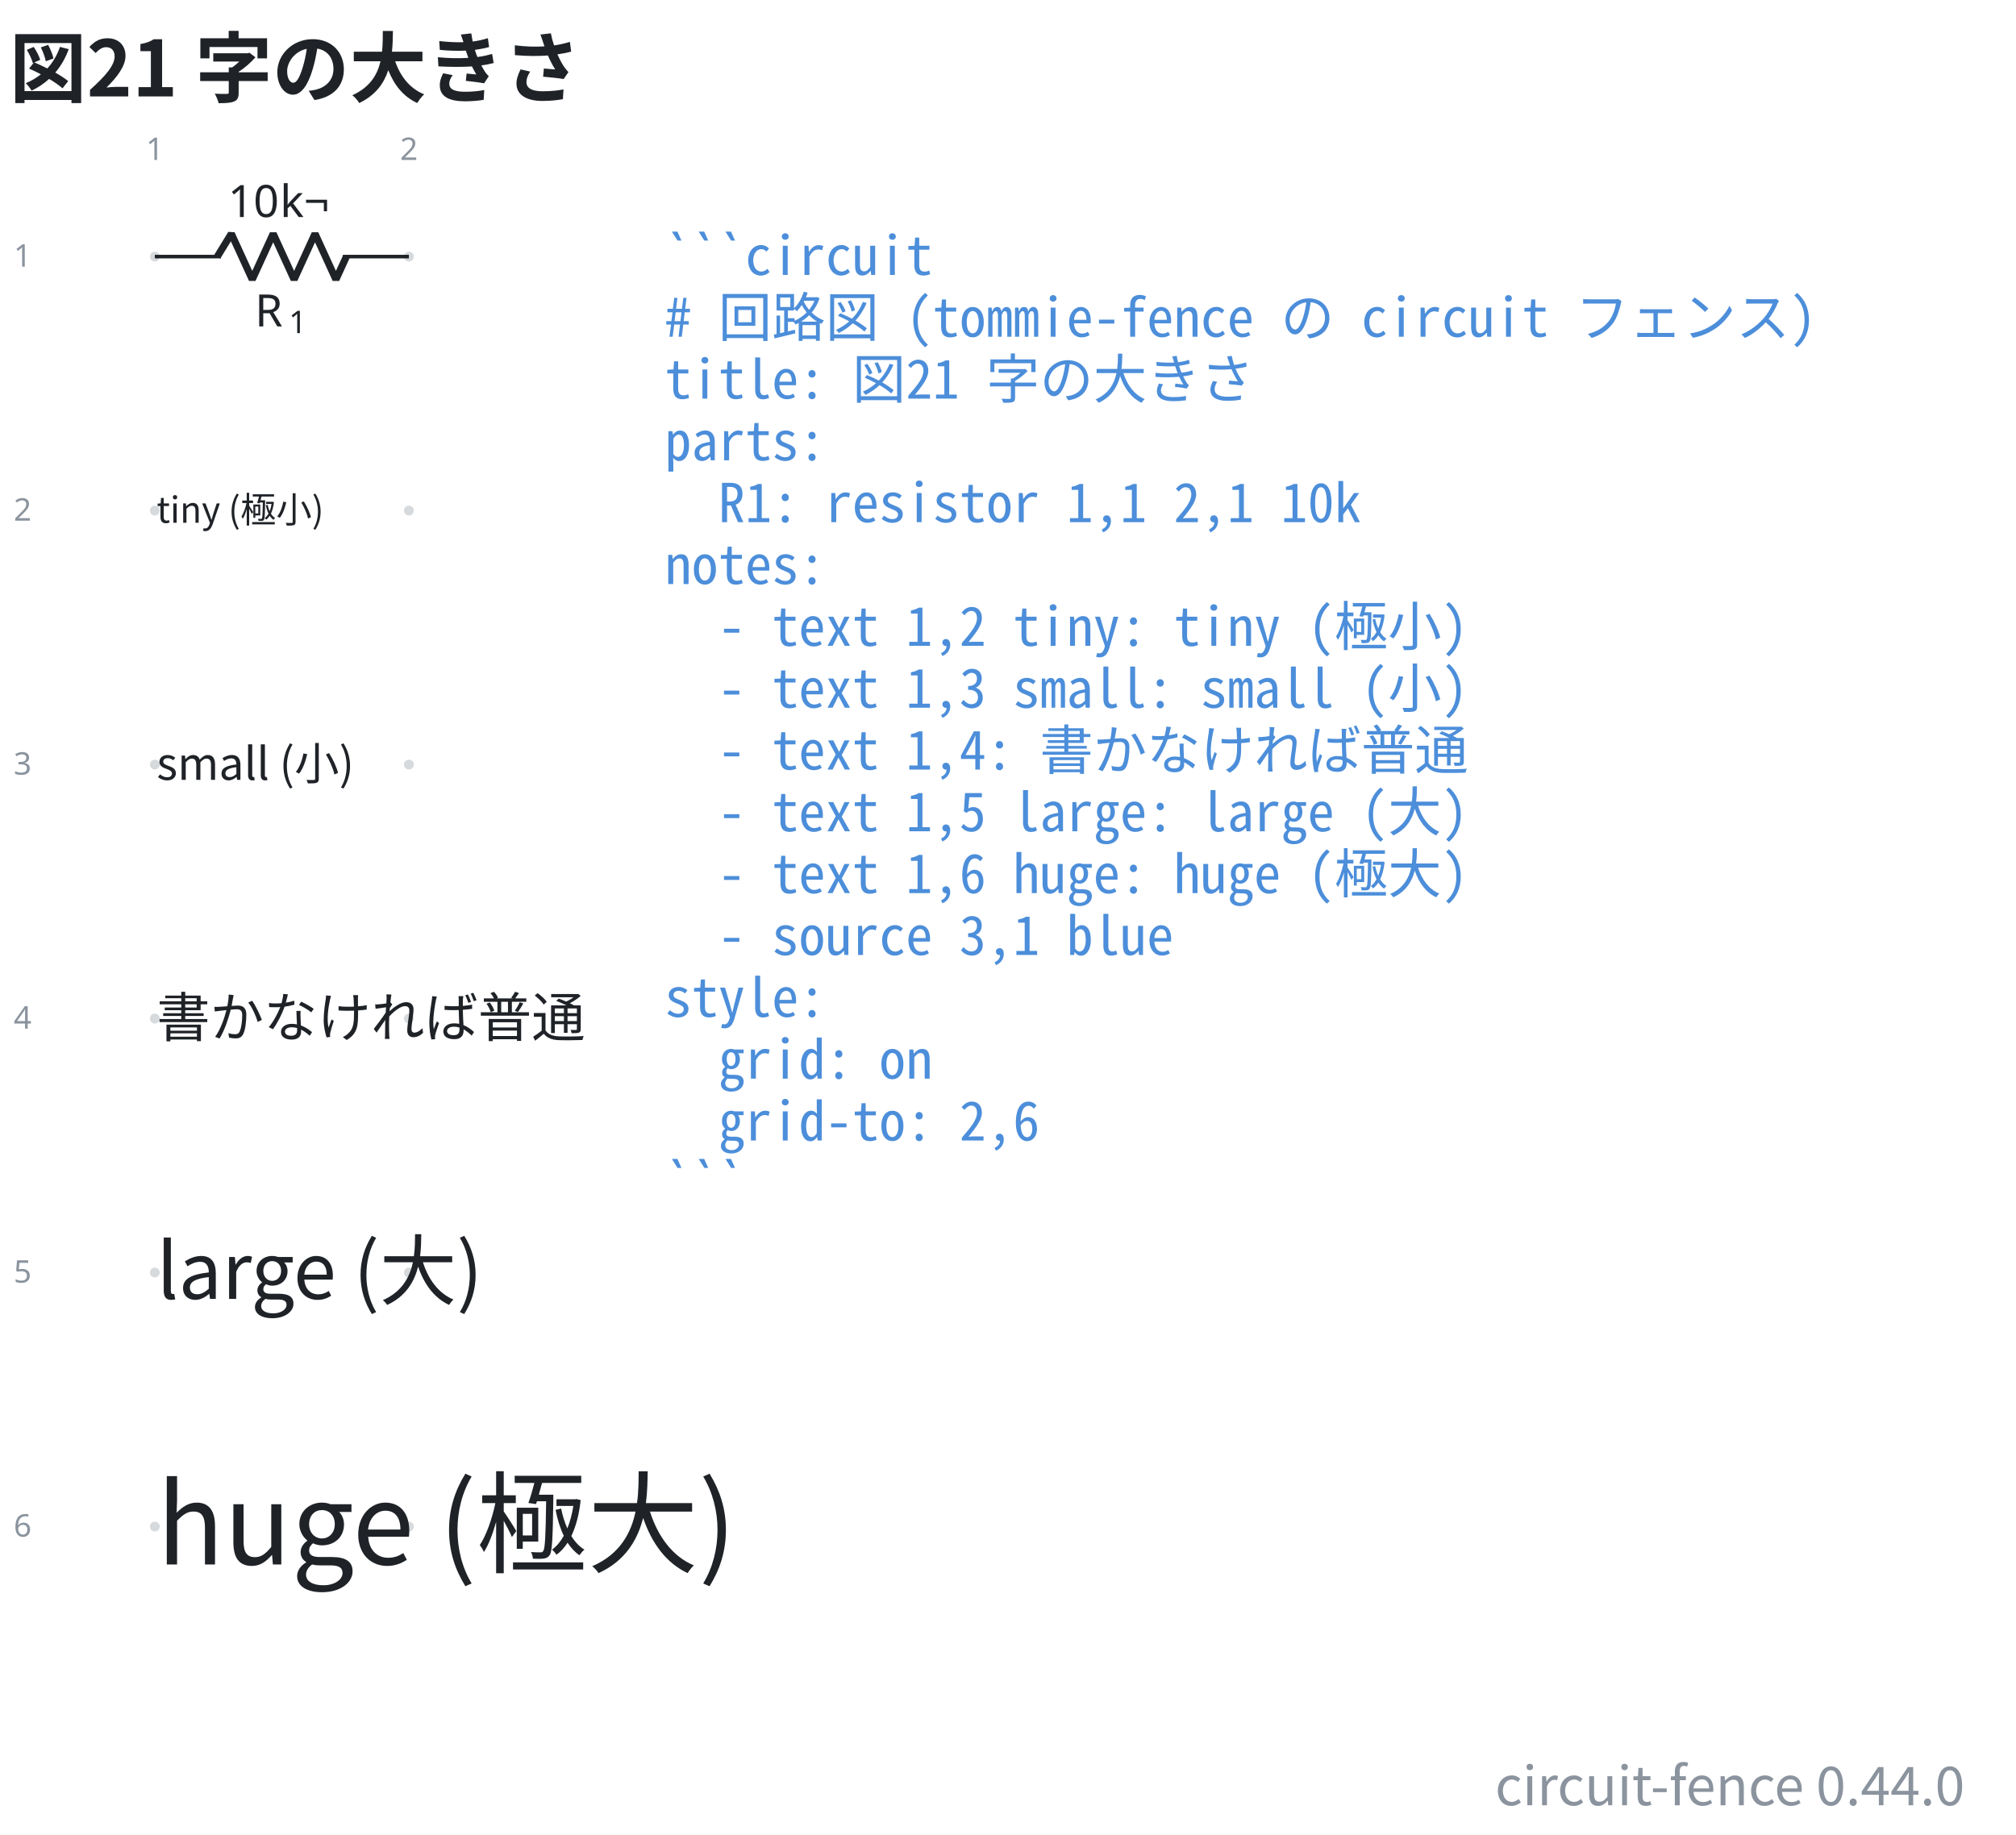
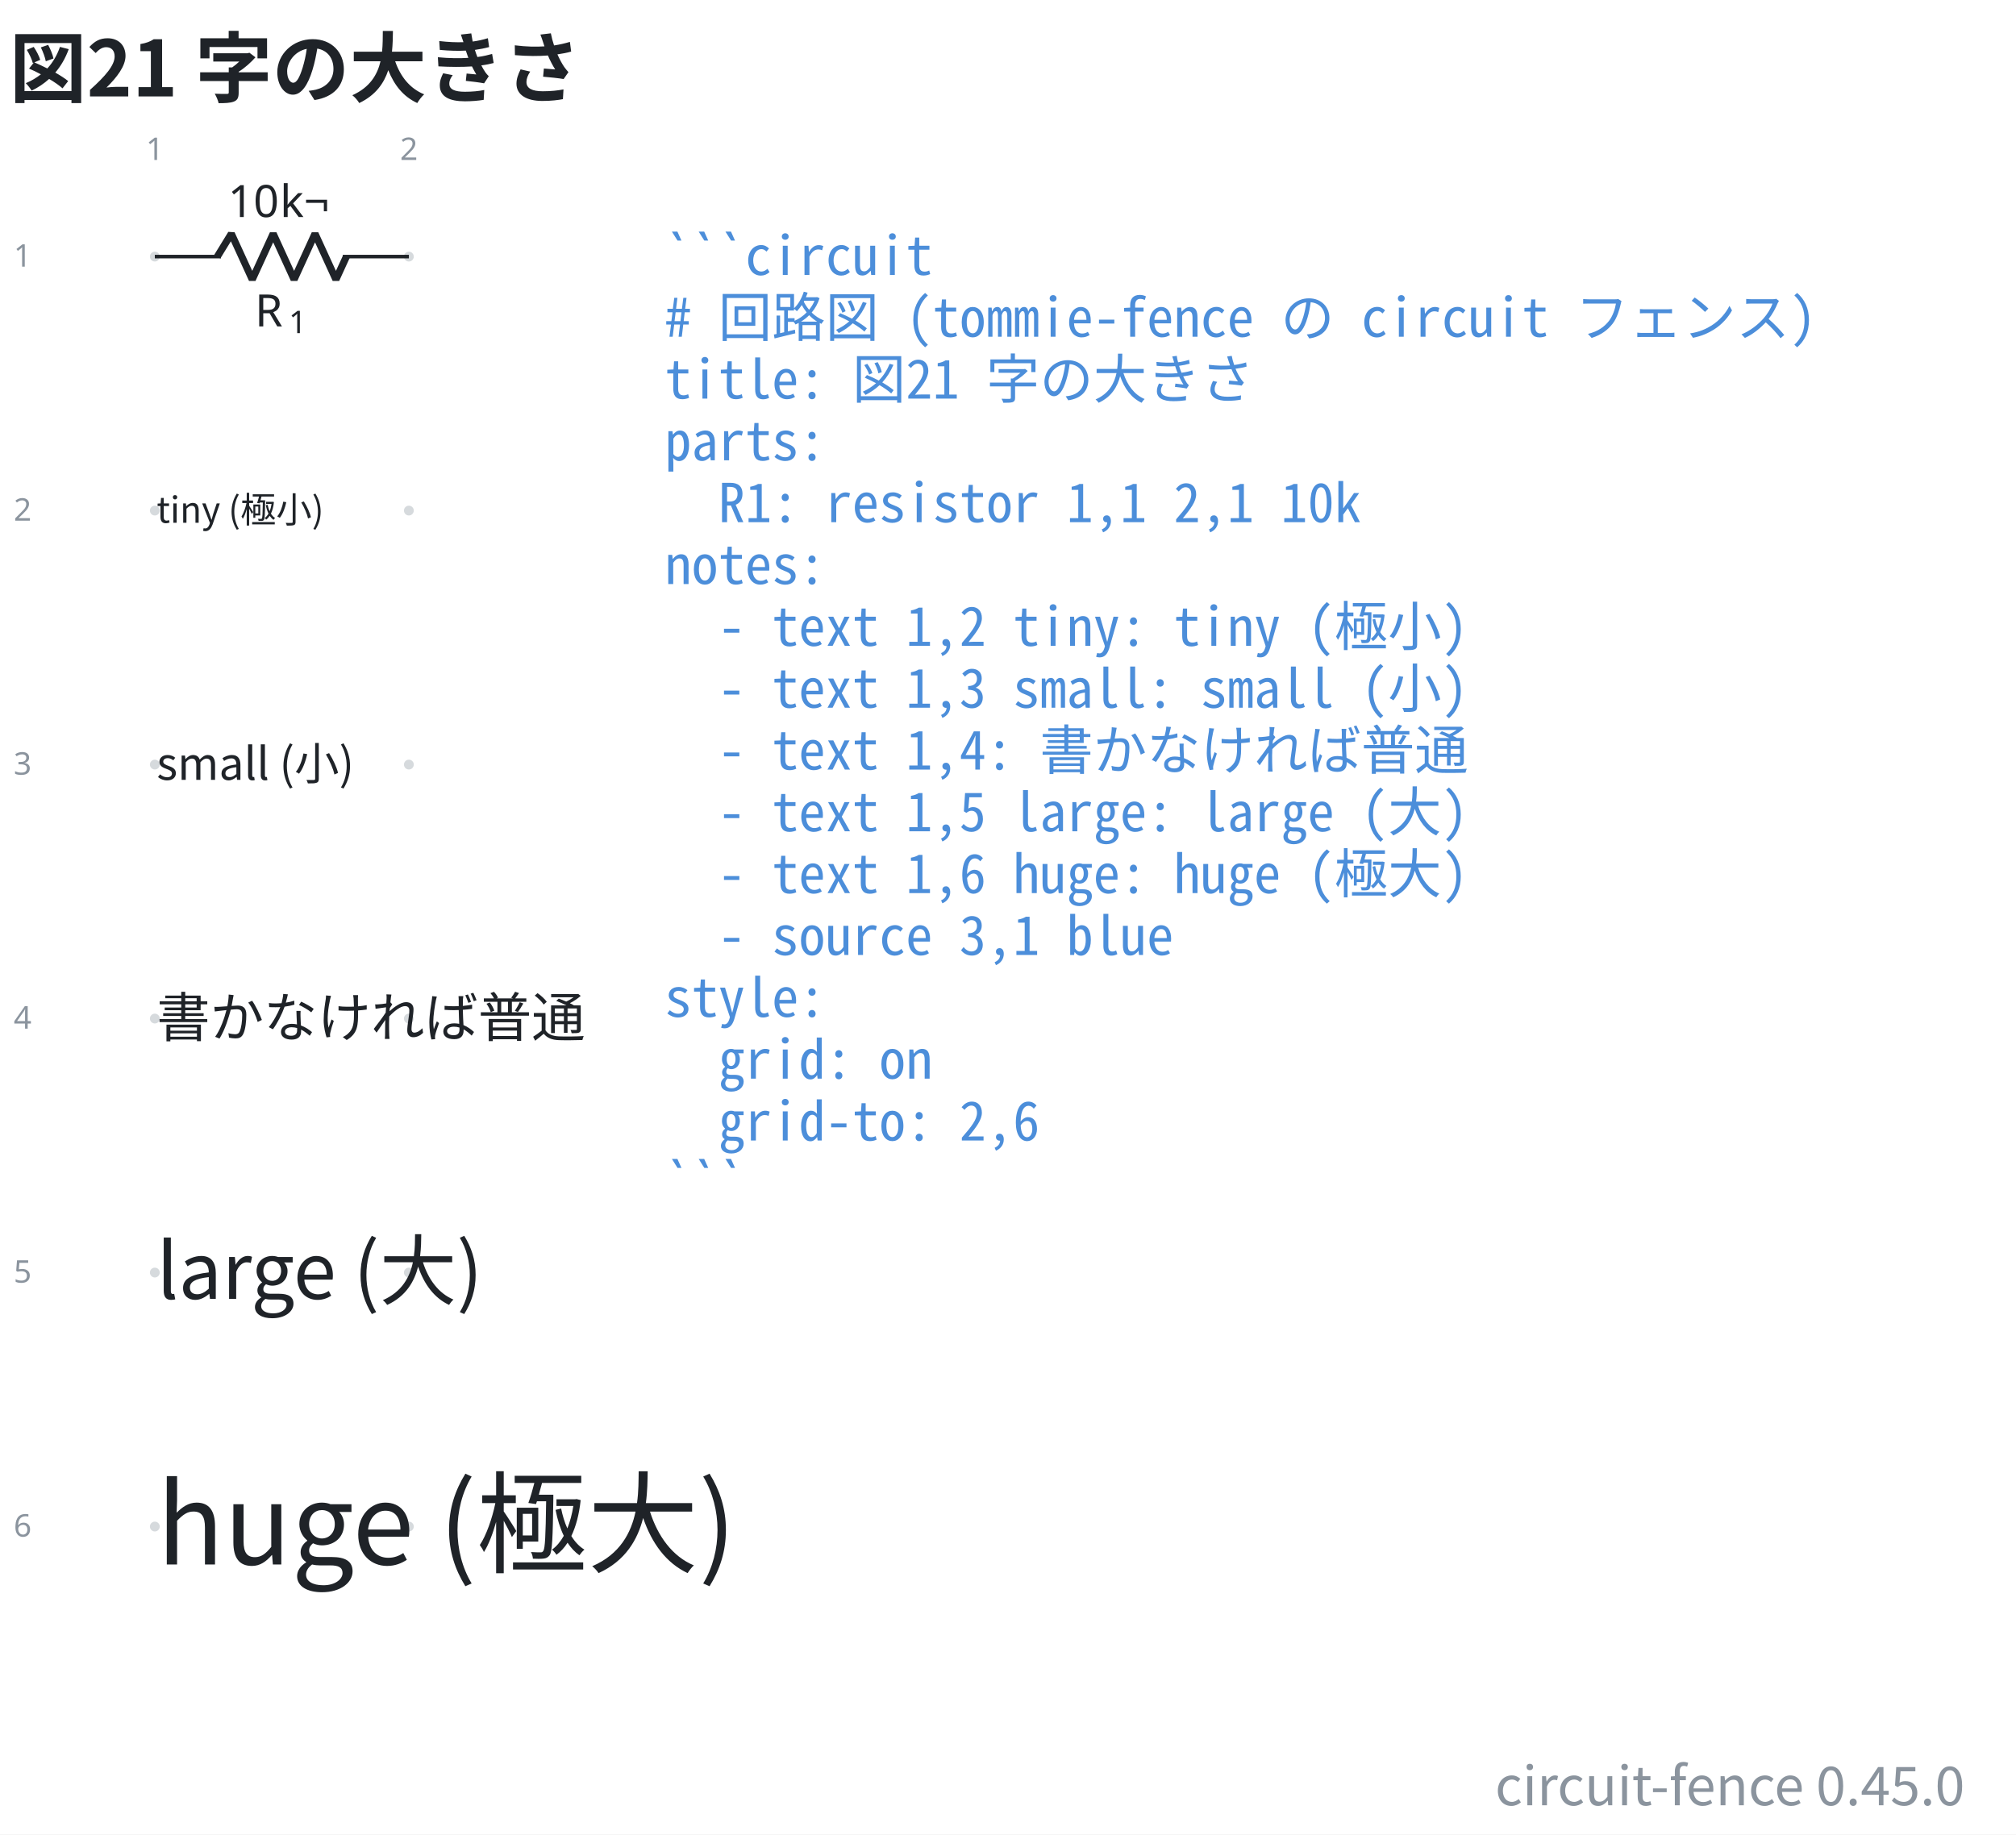
- <svg xmlns="http://www.w3.org/2000/svg" data-figure-paper="#ffffff" data-circuit-fence="0.44.0" fill="#1f2328" width="602.115" height="548" viewBox="-72 -72 451.586 411">
+ <svg xmlns="http://www.w3.org/2000/svg" data-figure-paper="#ffffff" data-circuit-fence="0.45.0" fill="#1f2328" width="602.115" height="548" viewBox="-72 -72 451.586 411">
  <rect x="-72" y="-72" width="451.586" height="411" fill="#ffffff" />
  <g stroke="#1f2328" stroke-miterlimit="10" stroke-width=".8">
    <path fill="#8b949e" fill-opacity=".35" stroke="none" stroke-opacity=".35" d="M-36.218-14.511a1.1 1.1 0 1 0-2.2 0 1.1 1.1 0 0 0 2.2 0M-36.218 42.394a1.1 1.1 0 1 0-2.2 0 1.1 1.1 0 0 0 2.2 0M-36.218 99.3a1.1 1.1 0 1 0-2.2 0 1.1 1.1 0 0 0 2.2 0M-36.218 156.205a1.1 1.1 0 1 0-2.2 0 1.1 1.1 0 0 0 2.2 0M-36.218 213.11a1.1 1.1 0 1 0-2.2 0 1.1 1.1 0 0 0 2.2 0M-36.218 270.016a1.1 1.1 0 1 0-2.2 0 1.1 1.1 0 0 0 2.2 0M20.688-14.511a1.1 1.1 0 1 0-2.2 0 1.1 1.1 0 0 0 2.2 0M20.688 42.394a1.1 1.1 0 1 0-2.2 0 1.1 1.1 0 0 0 2.2 0M20.688 99.3a1.1 1.1 0 1 0-2.2 0 1.1 1.1 0 0 0 2.2 0M20.688 156.205a1.1 1.1 0 1 0-2.2 0 1.1 1.1 0 0 0 2.2 0M20.688 213.11a1.1 1.1 0 1 0-2.2 0 1.1 1.1 0 0 0 2.2 0M20.688 270.016a1.1 1.1 0 1 0-2.2 0 1.1 1.1 0 0 0 2.2 0m-1.1 0" />
    <g fill="#8b949e" stroke="#8b949e">
      <text x="-37.318" y="-14.511" fill="#8b949e" stroke="none" font-family="cmr7" font-size="7" transform="translate(-1.993 -21.645)">1</text>
    </g>
    <g fill="#8b949e" stroke="#8b949e">
      <text x="-37.318" y="-14.511" fill="#8b949e" stroke="none" font-family="cmr7" font-size="7" transform="translate(54.912 -21.645)">2</text>
    </g>
    <g fill="#8b949e" stroke="#8b949e">
      <text x="-37.318" y="-14.511" fill="#8b949e" stroke="none" font-family="cmr7" font-size="7" transform="translate(-31.62 2.256)">1</text>
    </g>
    <g fill="#8b949e" stroke="#8b949e">
      <text x="-37.318" y="-14.511" fill="#8b949e" stroke="none" font-family="cmr7" font-size="7" transform="translate(-31.62 59.161)">2</text>
    </g>
    <g fill="#8b949e" stroke="#8b949e">
      <text x="-37.318" y="-14.511" fill="#8b949e" stroke="none" font-family="cmr7" font-size="7" transform="translate(-31.62 116.067)">3</text>
    </g>
    <g fill="#8b949e" stroke="#8b949e">
      <text x="-37.318" y="-14.511" fill="#8b949e" stroke="none" font-family="cmr7" font-size="7" transform="translate(-31.62 172.972)">4</text>
    </g>
    <g fill="#8b949e" stroke="#8b949e">
      <text x="-37.318" y="-14.511" fill="#8b949e" stroke="none" font-family="cmr7" font-size="7" transform="translate(-31.62 229.877)">5</text>
    </g>
    <g fill="#8b949e" stroke="#8b949e">
      <text x="-37.318" y="-14.511" fill="#8b949e" stroke="none" font-family="cmr7" font-size="7" transform="translate(-31.62 286.783)">6</text>
    </g>
    <path fill="none" d="M-37.318-14.511h.4m-.4 0h14.796m27.314 0h14.796m-.4 0h.4" />
    <g stroke-linejoin="bevel" stroke-width="1.6">
      <path fill="none" d="m-23.322-14.511 3.143-5.122 4.685 10.243 4.686-10.243L-6.122-9.39l4.686-10.243L3.249-9.39l2.343-5.121" />
    </g>
    <g stroke="none">
      <text x="-37.318" y="-14.511" font-family="cmmi10" font-size="10" transform="translate(22.413 15.648)">R</text>
      <text x="-29.725" y="-13.011" font-family="cmr7" font-size="7" transform="translate(22.413 15.648)">1</text>
    </g>
    <g stroke="none" font-family="cmr10" font-size="10">
      <text x="-37.318" y="-14.511" transform="translate(16.37 -8.863)">10</text>
      <text x="-25.651" y="-14.511" transform="translate(16.37 -8.863)">k¬</text>
    </g>
    <g>
      <text x="-37.318" y="-14.511" fill="#1f2328" stroke="none" font-family="'Noto Sans CJK JP','Noto Sans JP','Hiragino Sans','Yu Gothic',sans-serif" font-size="8" transform="translate(.4 59.639)">tiny (極小)</text>
    </g>
    <g>
      <text x="-37.318" y="-14.511" fill="#1f2328" stroke="none" font-family="'Noto Sans CJK JP','Noto Sans JP','Hiragino Sans','Yu Gothic',sans-serif" font-size="10" transform="translate(.4 117.228)">small (小)</text>
    </g>
    <g>
      <text x="-37.318" y="-14.511" fill="#1f2328" stroke="none" font-family="'Noto Sans CJK JP','Noto Sans JP','Hiragino Sans','Yu Gothic',sans-serif" font-size="12" transform="translate(.4 174.816)">書かなければ普通</text>
    </g>
    <g>
      <text x="-37.318" y="-14.511" fill="#1f2328" stroke="none" font-family="'Noto Sans CJK JP','Noto Sans JP','Hiragino Sans','Yu Gothic',sans-serif" font-size="17.28" transform="translate(.4 233.525)">large (大)</text>
    </g>
    <g>
      <text x="-37.318" y="-14.511" fill="#1f2328" stroke="none" font-family="'Noto Sans CJK JP','Noto Sans JP','Hiragino Sans','Yu Gothic',sans-serif" font-size="24.88" transform="translate(.4 293.026)">huge (極大)</text>
    </g>
    <g>
      <text x="-37.318" y="-14.511" fill="#4c8eda" stroke="none" font-family="'Noto Sans Mono CJK JP',ui-monospace,'SFMono-Regular',Consolas,'Liberation Mono',monospace" font-size="12" transform="translate(114.211 4.1)" xml:space="preserve">```circuit</text>
    </g>
    <g>
      <text x="-37.318" y="-14.511" fill="#4c8eda" stroke="none" font-family="'Noto Sans Mono CJK JP',ui-monospace,'SFMono-Regular',Consolas,'Liberation Mono',monospace" font-size="12" transform="translate(114.211 17.956)" xml:space="preserve"># 回路図 (tommie-fence の circuit フェンス)</text>
    </g>
    <g>
      <text x="-37.318" y="-14.511" fill="#4c8eda" stroke="none" font-family="'Noto Sans Mono CJK JP',ui-monospace,'SFMono-Regular',Consolas,'Liberation Mono',monospace" font-size="12" transform="translate(114.211 31.813)" xml:space="preserve">title: 図21 字の大きさ</text>
    </g>
    <g>
      <text x="-37.318" y="-14.511" fill="#4c8eda" stroke="none" font-family="'Noto Sans Mono CJK JP',ui-monospace,'SFMono-Regular',Consolas,'Liberation Mono',monospace" font-size="12" transform="translate(114.211 45.641)" xml:space="preserve">parts:</text>
    </g>
    <g>
      <text x="-37.318" y="-14.511" fill="#4c8eda" stroke="none" font-family="'Noto Sans Mono CJK JP',ui-monospace,'SFMono-Regular',Consolas,'Liberation Mono',monospace" font-size="12" transform="translate(114.211 59.498)" xml:space="preserve">  R1: resistor 1,1 2,1 10k</text>
    </g>
    <g>
      <text x="-37.318" y="-14.511" fill="#4c8eda" stroke="none" font-family="'Noto Sans Mono CJK JP',ui-monospace,'SFMono-Regular',Consolas,'Liberation Mono',monospace" font-size="12" transform="translate(114.211 73.354)" xml:space="preserve">notes:</text>
    </g>
    <g>
      <text x="-37.318" y="-14.511" fill="#4c8eda" stroke="none" font-family="'Noto Sans Mono CJK JP',ui-monospace,'SFMono-Regular',Consolas,'Liberation Mono',monospace" font-size="12" transform="translate(114.211 87.21)" xml:space="preserve">  - text 1,2 tiny: tiny (極小)</text>
    </g>
    <g>
      <text x="-37.318" y="-14.511" fill="#4c8eda" stroke="none" font-family="'Noto Sans Mono CJK JP',ui-monospace,'SFMono-Regular',Consolas,'Liberation Mono',monospace" font-size="12" transform="translate(114.211 101.067)" xml:space="preserve">  - text 1,3 small: small (小)</text>
    </g>
    <g>
      <text x="-37.318" y="-14.511" fill="#4c8eda" stroke="none" font-family="'Noto Sans Mono CJK JP',ui-monospace,'SFMono-Regular',Consolas,'Liberation Mono',monospace" font-size="12" transform="translate(114.211 114.924)" xml:space="preserve">  - text 1,4: 書かなければ普通</text>
    </g>
    <g>
      <text x="-37.318" y="-14.511" fill="#4c8eda" stroke="none" font-family="'Noto Sans Mono CJK JP',ui-monospace,'SFMono-Regular',Consolas,'Liberation Mono',monospace" font-size="12" transform="translate(114.211 128.751)" xml:space="preserve">  - text 1,5 large: large (大)</text>
    </g>
    <g>
      <text x="-37.318" y="-14.511" fill="#4c8eda" stroke="none" font-family="'Noto Sans Mono CJK JP',ui-monospace,'SFMono-Regular',Consolas,'Liberation Mono',monospace" font-size="12" transform="translate(114.211 142.608)" xml:space="preserve">  - text 1,6 huge: huge (極大)</text>
    </g>
    <g>
      <text x="-37.318" y="-14.511" fill="#4c8eda" stroke="none" font-family="'Noto Sans Mono CJK JP',ui-monospace,'SFMono-Regular',Consolas,'Liberation Mono',monospace" font-size="12" transform="translate(114.211 156.464)" xml:space="preserve">  - source 3,1 blue</text>
    </g>
    <g>
      <text x="-37.318" y="-14.511" fill="#4c8eda" stroke="none" font-family="'Noto Sans Mono CJK JP',ui-monospace,'SFMono-Regular',Consolas,'Liberation Mono',monospace" font-size="12" transform="translate(114.211 170.32)" xml:space="preserve">style:</text>
    </g>
    <g>
      <text x="-37.318" y="-14.511" fill="#4c8eda" stroke="none" font-family="'Noto Sans Mono CJK JP',ui-monospace,'SFMono-Regular',Consolas,'Liberation Mono',monospace" font-size="12" transform="translate(114.211 184.177)" xml:space="preserve">  grid: on</text>
    </g>
    <g>
      <text x="-37.318" y="-14.511" fill="#4c8eda" stroke="none" font-family="'Noto Sans Mono CJK JP',ui-monospace,'SFMono-Regular',Consolas,'Liberation Mono',monospace" font-size="12" transform="translate(114.211 198.034)" xml:space="preserve">  grid-to: 2,6</text>
    </g>
    <g>
      <text x="-37.318" y="-14.511" fill="#4c8eda" stroke="none" font-family="'Noto Sans Mono CJK JP',ui-monospace,'SFMono-Regular',Consolas,'Liberation Mono',monospace" font-size="12" transform="translate(114.211 211.862)" xml:space="preserve">```</text>
    </g>
    <g>
      <text x="-37.318" y="-14.511" fill="#1f2328" stroke="none" font-family="'Noto Sans CJK JP','Noto Sans JP','Hiragino Sans','Yu Gothic',sans-serif" font-size="17.28" transform="translate(-32.552 -35.889)" font-weight="bold">図21 字の大きさ</text>
    </g>
    <g>
-       <text x="-37.318" y="-14.511" fill="#8b949e" stroke="none" font-family="'Noto Sans CJK JP','Noto Sans JP','Hiragino Sans','Yu Gothic',sans-serif" font-size="12" transform="translate(405.425 346.968)" text-anchor="end">circuit-fence 0.44.0</text>
+       <text x="-37.318" y="-14.511" fill="#8b949e" stroke="none" font-family="'Noto Sans CJK JP','Noto Sans JP','Hiragino Sans','Yu Gothic',sans-serif" font-size="12" transform="translate(405.425 346.968)" text-anchor="end">circuit-fence 0.45.0</text>
    </g>
  </g>
</svg>
